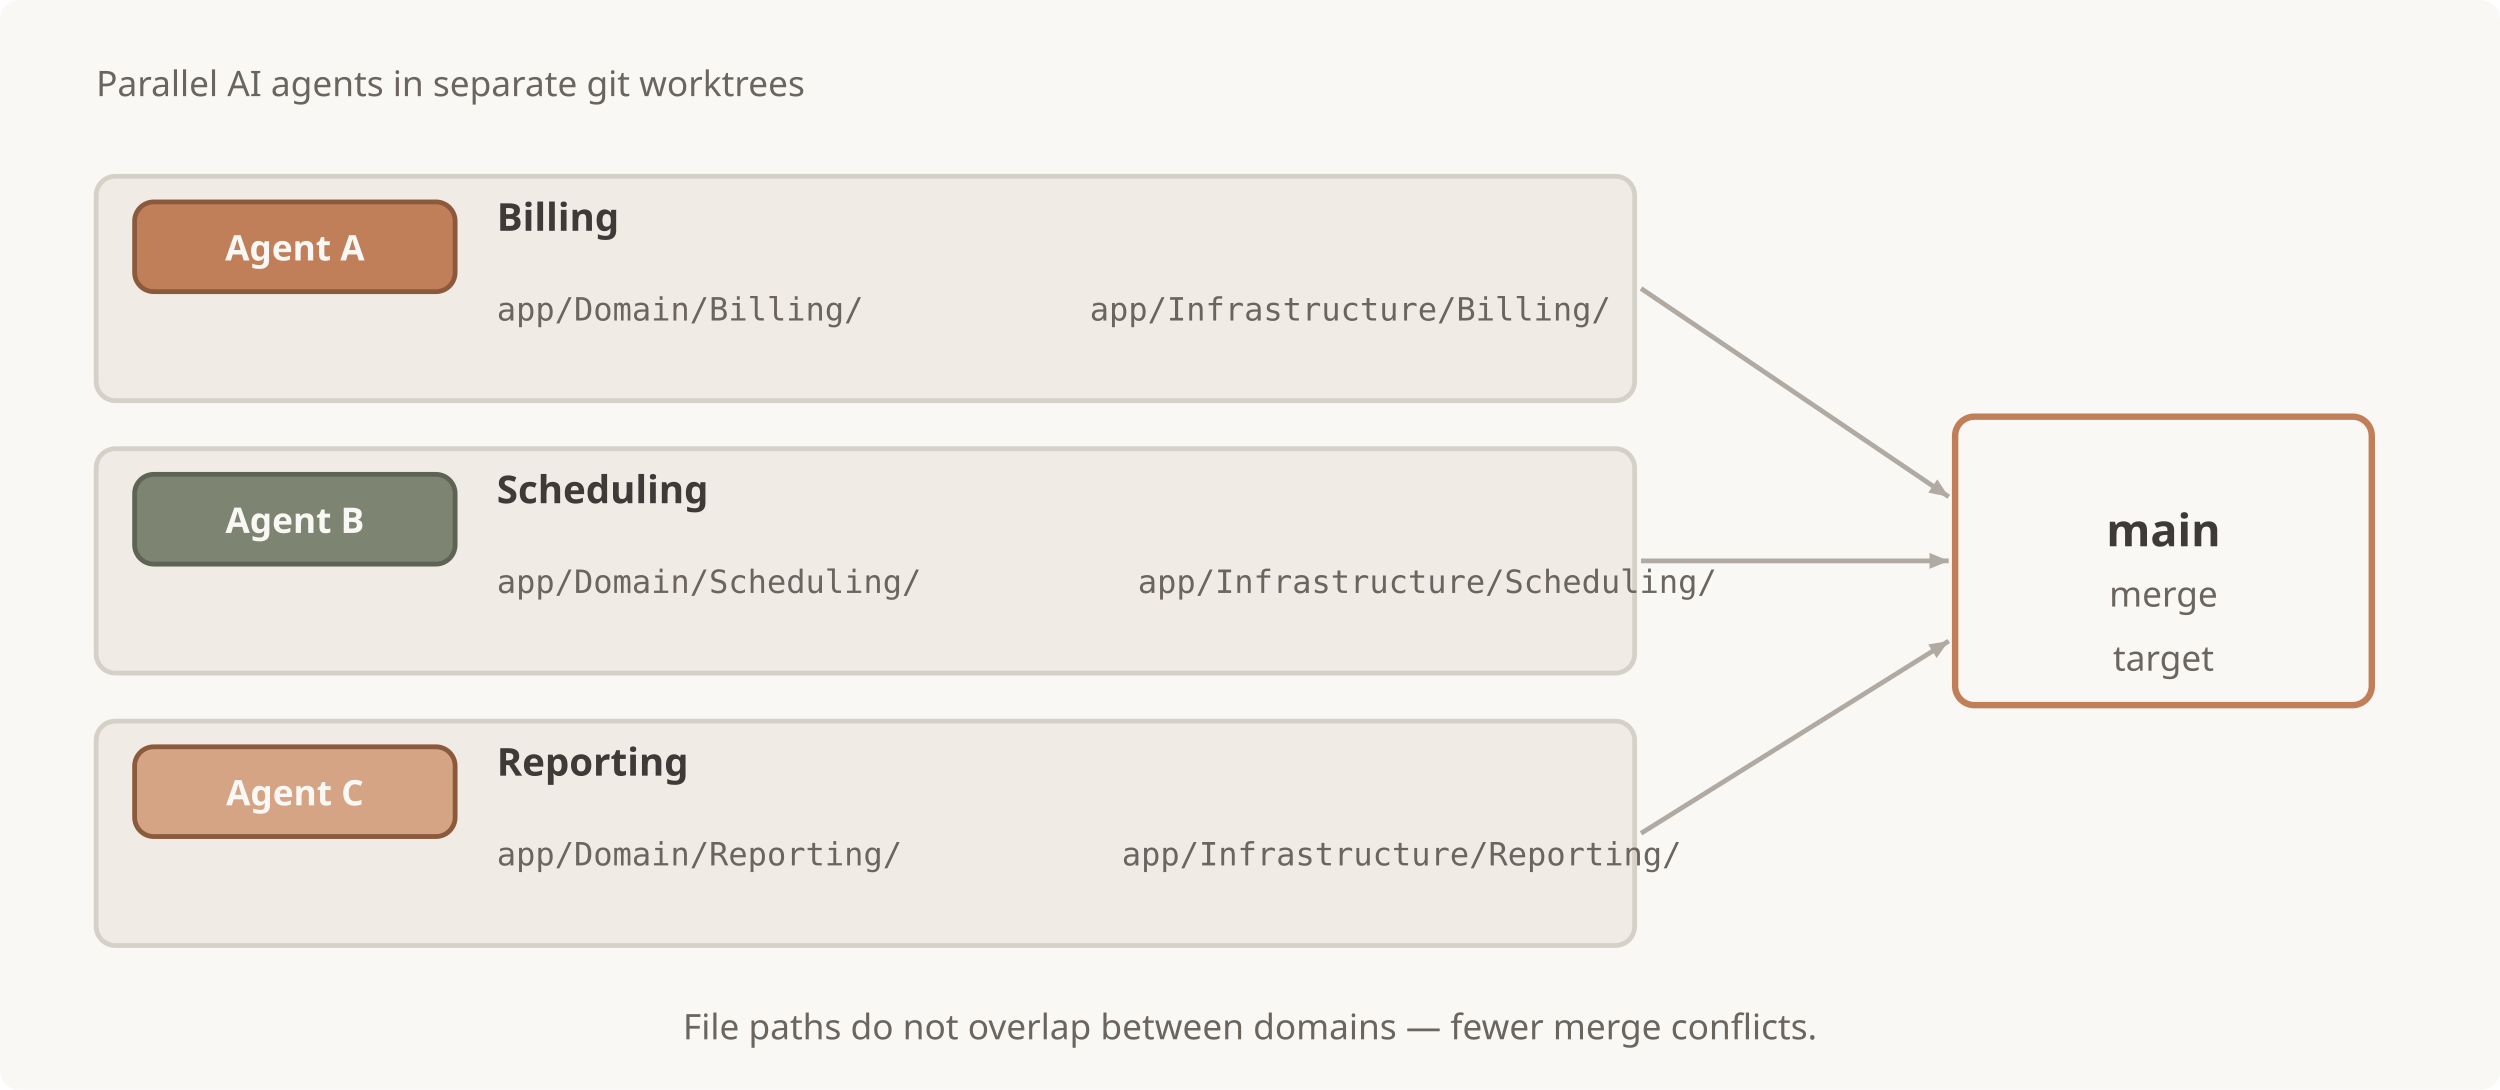
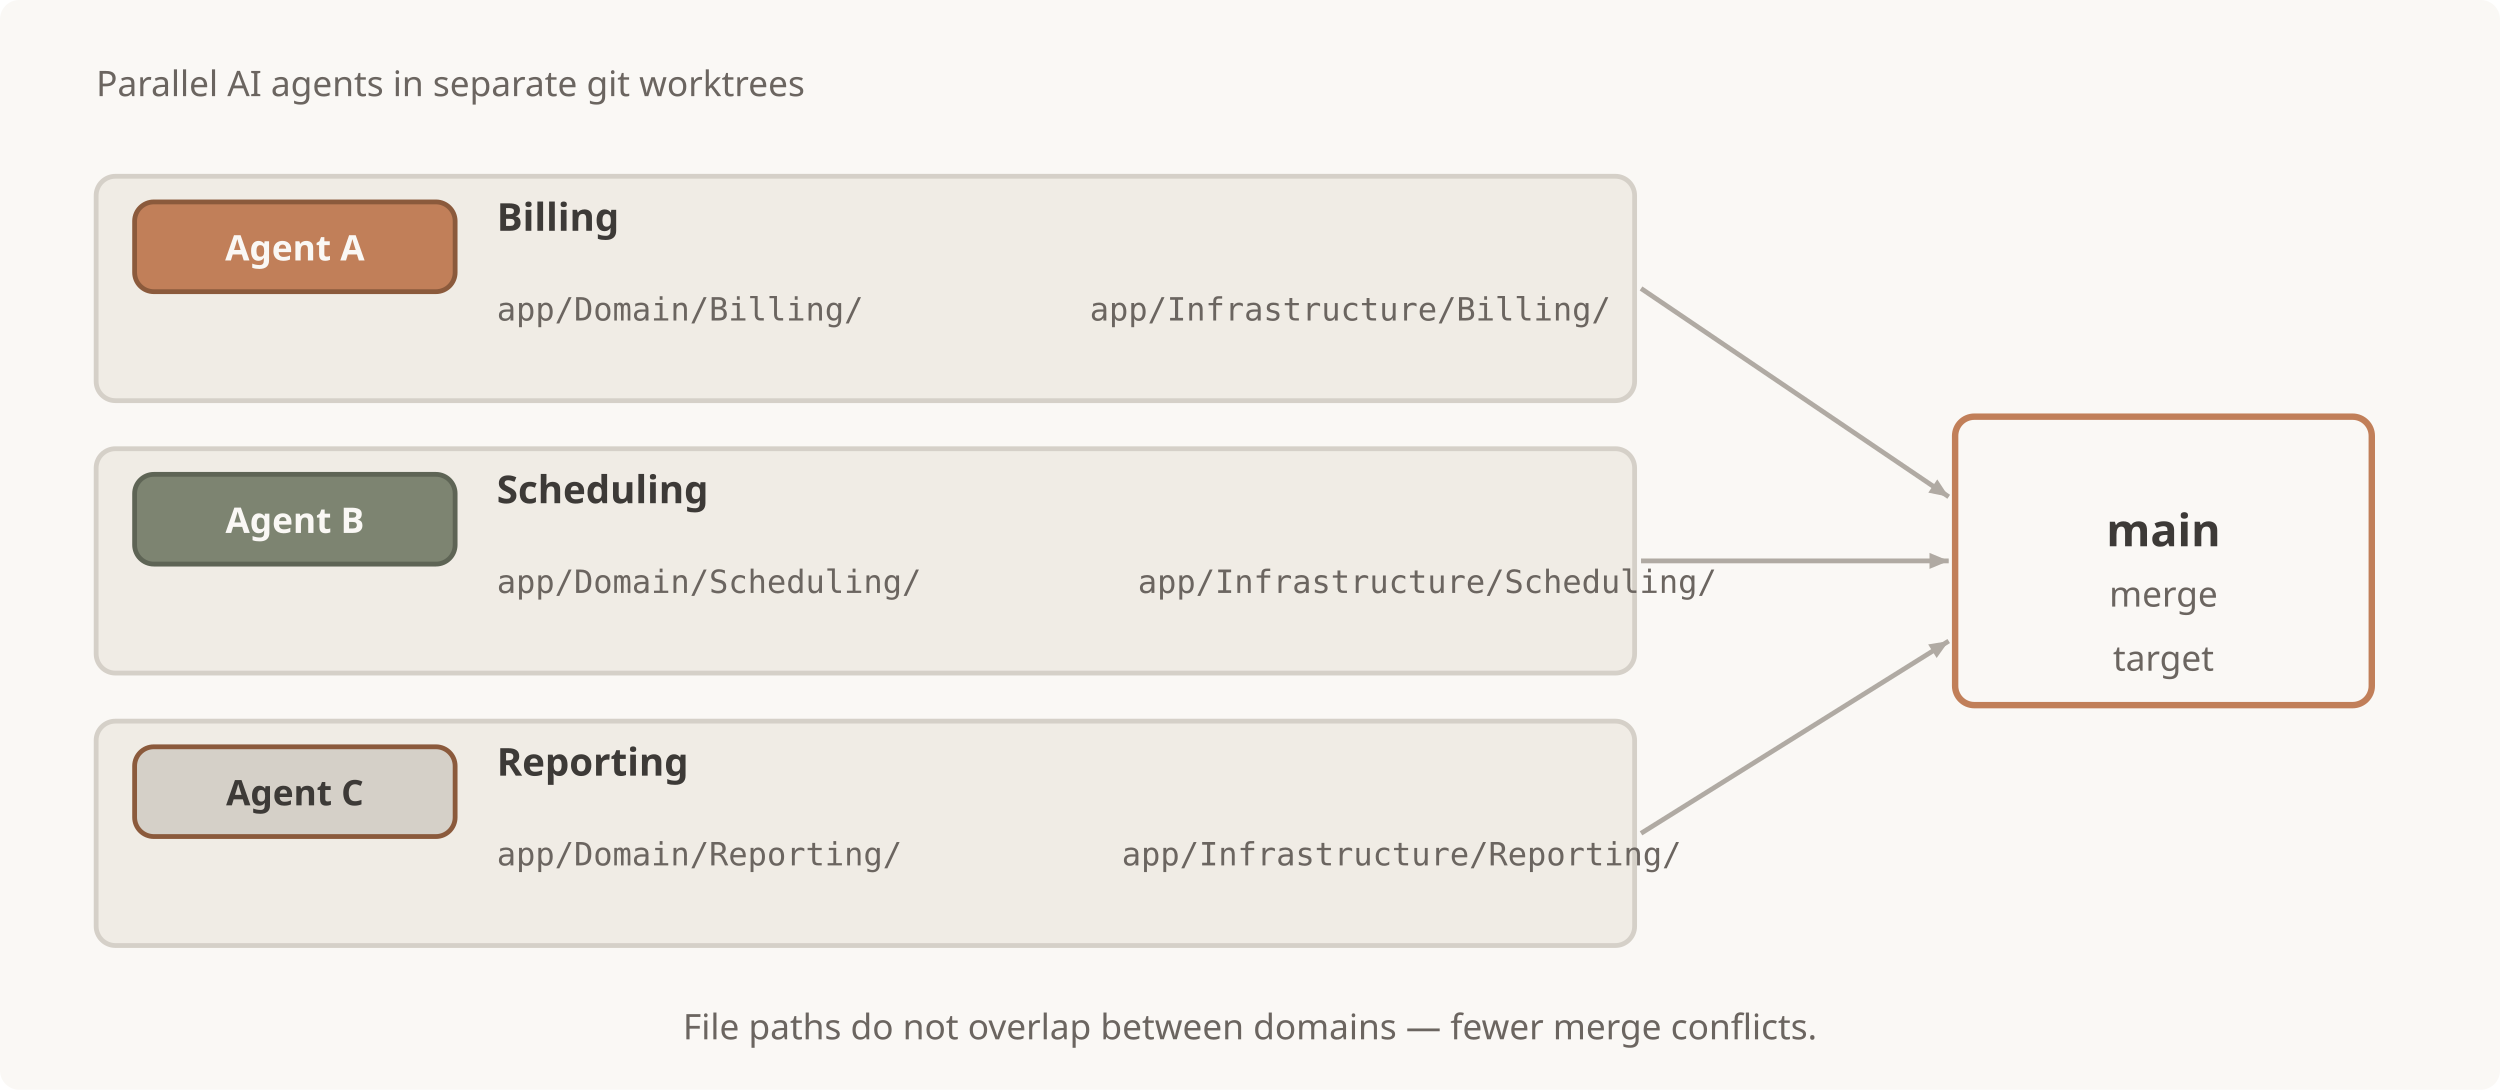
<svg xmlns="http://www.w3.org/2000/svg" viewBox="0 0 780 340" role="img" aria-label="Three AI agents working in parallel git worktrees, each scoped to a separate domain directory, merging into main">
  <defs>
-     <marker id="arr" markerWidth="8" markerHeight="6" refX="7" refY="3" orient="auto" markerUnits="userSpaceOnUse">
+     <marker id="pa-arr" markerWidth="8" markerHeight="6" refX="7" refY="3" orient="auto" markerUnits="userSpaceOnUse">
      <path d="M1,0.5 L7,3 L1,5.5" fill="#b0aaa3" />
    </marker>
-     <marker id="arr-copper" markerWidth="8" markerHeight="6" refX="7" refY="3" orient="auto" markerUnits="userSpaceOnUse">
+     <marker id="pa-arr-c" markerWidth="8" markerHeight="6" refX="7" refY="3" orient="auto" markerUnits="userSpaceOnUse">
      <path d="M1,0.5 L7,3 L1,5.5" fill="#c17f59" />
    </marker>
  </defs>
  <rect width="780" height="340" fill="#faf8f5" rx="6" />
  <text x="30" y="30" font-family="DM Sans, Segoe UI, system-ui, sans-serif" font-size="11" fill="#6b6560">Parallel AI agents in separate git worktrees</text>
  <rect x="30" y="55" width="480" height="70" rx="6" fill="#f0ece5" stroke="#d5d0c8" stroke-width="1.5" />
  <rect x="42" y="63" width="100" height="28" rx="6" fill="#c17f59" stroke="#8b5a3c" stroke-width="1.5" />
  <text x="92" y="77" text-anchor="middle" dominant-baseline="central" font-family="DM Sans, Segoe UI, system-ui, sans-serif" font-size="11" fill="#faf8f5" font-weight="600">Agent A</text>
  <text x="155" y="72" font-family="DM Sans, Segoe UI, system-ui, sans-serif" font-size="12" fill="#3d3a37" font-weight="600">Billing</text>
  <text x="155" y="100" font-family="JetBrains Mono, Fira Code, monospace" font-size="10" fill="#6b6560">app/Domain/Billing/</text>
  <text x="340" y="100" font-family="JetBrains Mono, Fira Code, monospace" font-size="10" fill="#6b6560">app/Infrastructure/Billing/</text>
  <rect x="30" y="140" width="480" height="70" rx="6" fill="#f0ece5" stroke="#d5d0c8" stroke-width="1.5" />
  <rect x="42" y="148" width="100" height="28" rx="6" fill="#7d8471" stroke="#5e6455" stroke-width="1.5" />
  <text x="92" y="162" text-anchor="middle" dominant-baseline="central" font-family="DM Sans, Segoe UI, system-ui, sans-serif" font-size="11" fill="#faf8f5" font-weight="600">Agent B</text>
  <text x="155" y="157" font-family="DM Sans, Segoe UI, system-ui, sans-serif" font-size="12" fill="#3d3a37" font-weight="600">Scheduling</text>
  <text x="155" y="185" font-family="JetBrains Mono, Fira Code, monospace" font-size="10" fill="#6b6560">app/Domain/Scheduling/</text>
  <text x="355" y="185" font-family="JetBrains Mono, Fira Code, monospace" font-size="10" fill="#6b6560">app/Infrastructure/Scheduling/</text>
  <rect x="30" y="225" width="480" height="70" rx="6" fill="#f0ece5" stroke="#d5d0c8" stroke-width="1.5" />
-   <rect x="42" y="233" width="100" height="28" rx="6" fill="#d4a484" stroke="#8b5a3c" stroke-width="1.5" />
-   <text x="92" y="247" text-anchor="middle" dominant-baseline="central" font-family="DM Sans, Segoe UI, system-ui, sans-serif" font-size="11" fill="#faf8f5" font-weight="600">Agent C</text>
+   <rect x="42" y="233" width="100" height="28" rx="6" fill="#d5d0c8" stroke="#8b5a3c" stroke-width="1.5" />
+   <text x="92" y="247" text-anchor="middle" dominant-baseline="central" font-family="DM Sans, Segoe UI, system-ui, sans-serif" font-size="11" fill="#3d3a37" font-weight="600">Agent C</text>
  <text x="155" y="242" font-family="DM Sans, Segoe UI, system-ui, sans-serif" font-size="12" fill="#3d3a37" font-weight="600">Reporting</text>
  <text x="155" y="270" font-family="JetBrains Mono, Fira Code, monospace" font-size="10" fill="#6b6560">app/Domain/Reporting/</text>
  <text x="350" y="270" font-family="JetBrains Mono, Fira Code, monospace" font-size="10" fill="#6b6560">app/Infrastructure/Reporting/</text>
  <rect x="610" y="130" width="130" height="90" rx="6" fill="#faf8f5" stroke="#c17f59" stroke-width="2" />
  <text x="675" y="165" text-anchor="middle" dominant-baseline="central" font-family="DM Sans, Segoe UI, system-ui, sans-serif" font-size="14" fill="#3d3a37" font-weight="600">main</text>
  <text x="675" y="185" text-anchor="middle" dominant-baseline="central" font-family="DM Sans, Segoe UI, system-ui, sans-serif" font-size="11" fill="#6b6560">merge</text>
  <text x="675" y="205" text-anchor="middle" dominant-baseline="central" font-family="DM Sans, Segoe UI, system-ui, sans-serif" font-size="11" fill="#6b6560">target</text>
-   <line x1="512" y1="90" x2="608" y2="155" stroke="#b0aaa3" stroke-width="1.5" marker-end="url(#arr)" />
-   <line x1="512" y1="175" x2="608" y2="175" stroke="#b0aaa3" stroke-width="1.5" marker-end="url(#arr)" />
-   <line x1="512" y1="260" x2="608" y2="200" stroke="#b0aaa3" stroke-width="1.5" marker-end="url(#arr)" />
+   <line x1="512" y1="90" x2="608" y2="155" stroke="#b0aaa3" stroke-width="1.5" marker-end="url(#pa-arr)" />
+   <line x1="512" y1="175" x2="608" y2="175" stroke="#b0aaa3" stroke-width="1.5" marker-end="url(#pa-arr)" />
+   <line x1="512" y1="260" x2="608" y2="200" stroke="#b0aaa3" stroke-width="1.5" marker-end="url(#pa-arr)" />
  <text x="390" y="320" text-anchor="middle" dominant-baseline="central" font-family="DM Sans, Segoe UI, system-ui, sans-serif" font-size="11" fill="#6b6560">File paths do not overlap between domains — fewer merge conflicts.</text>
</svg>
